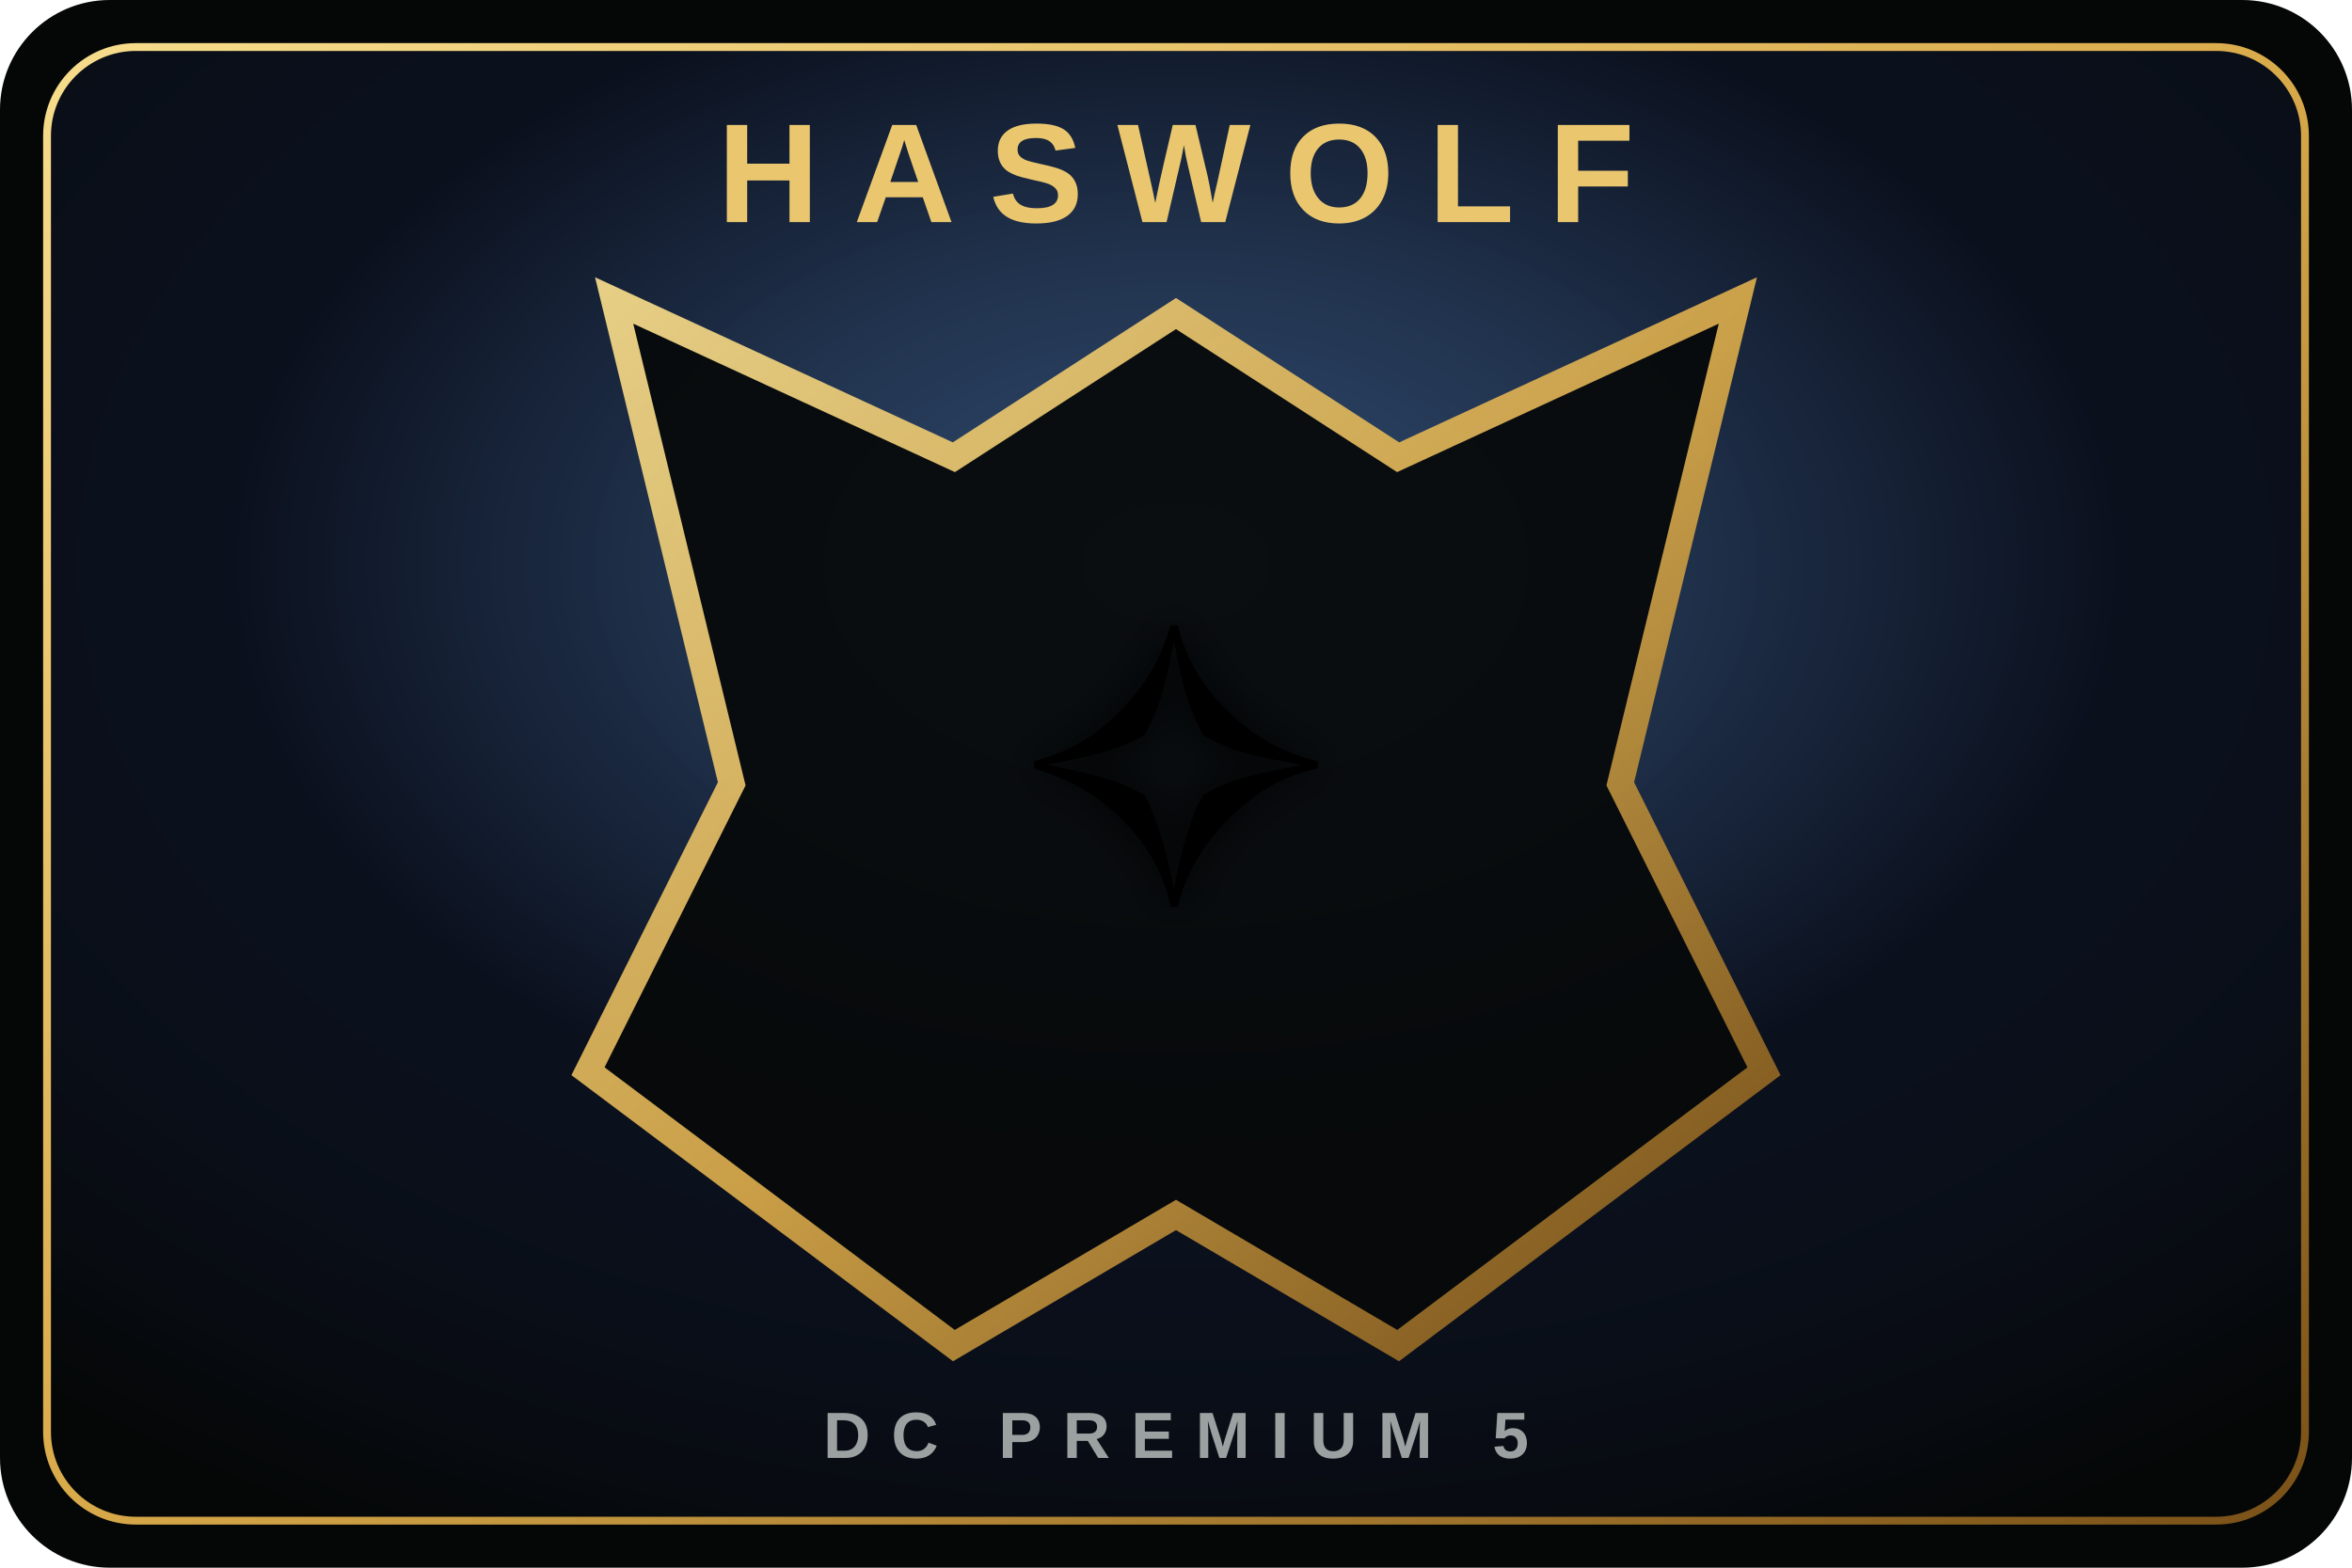
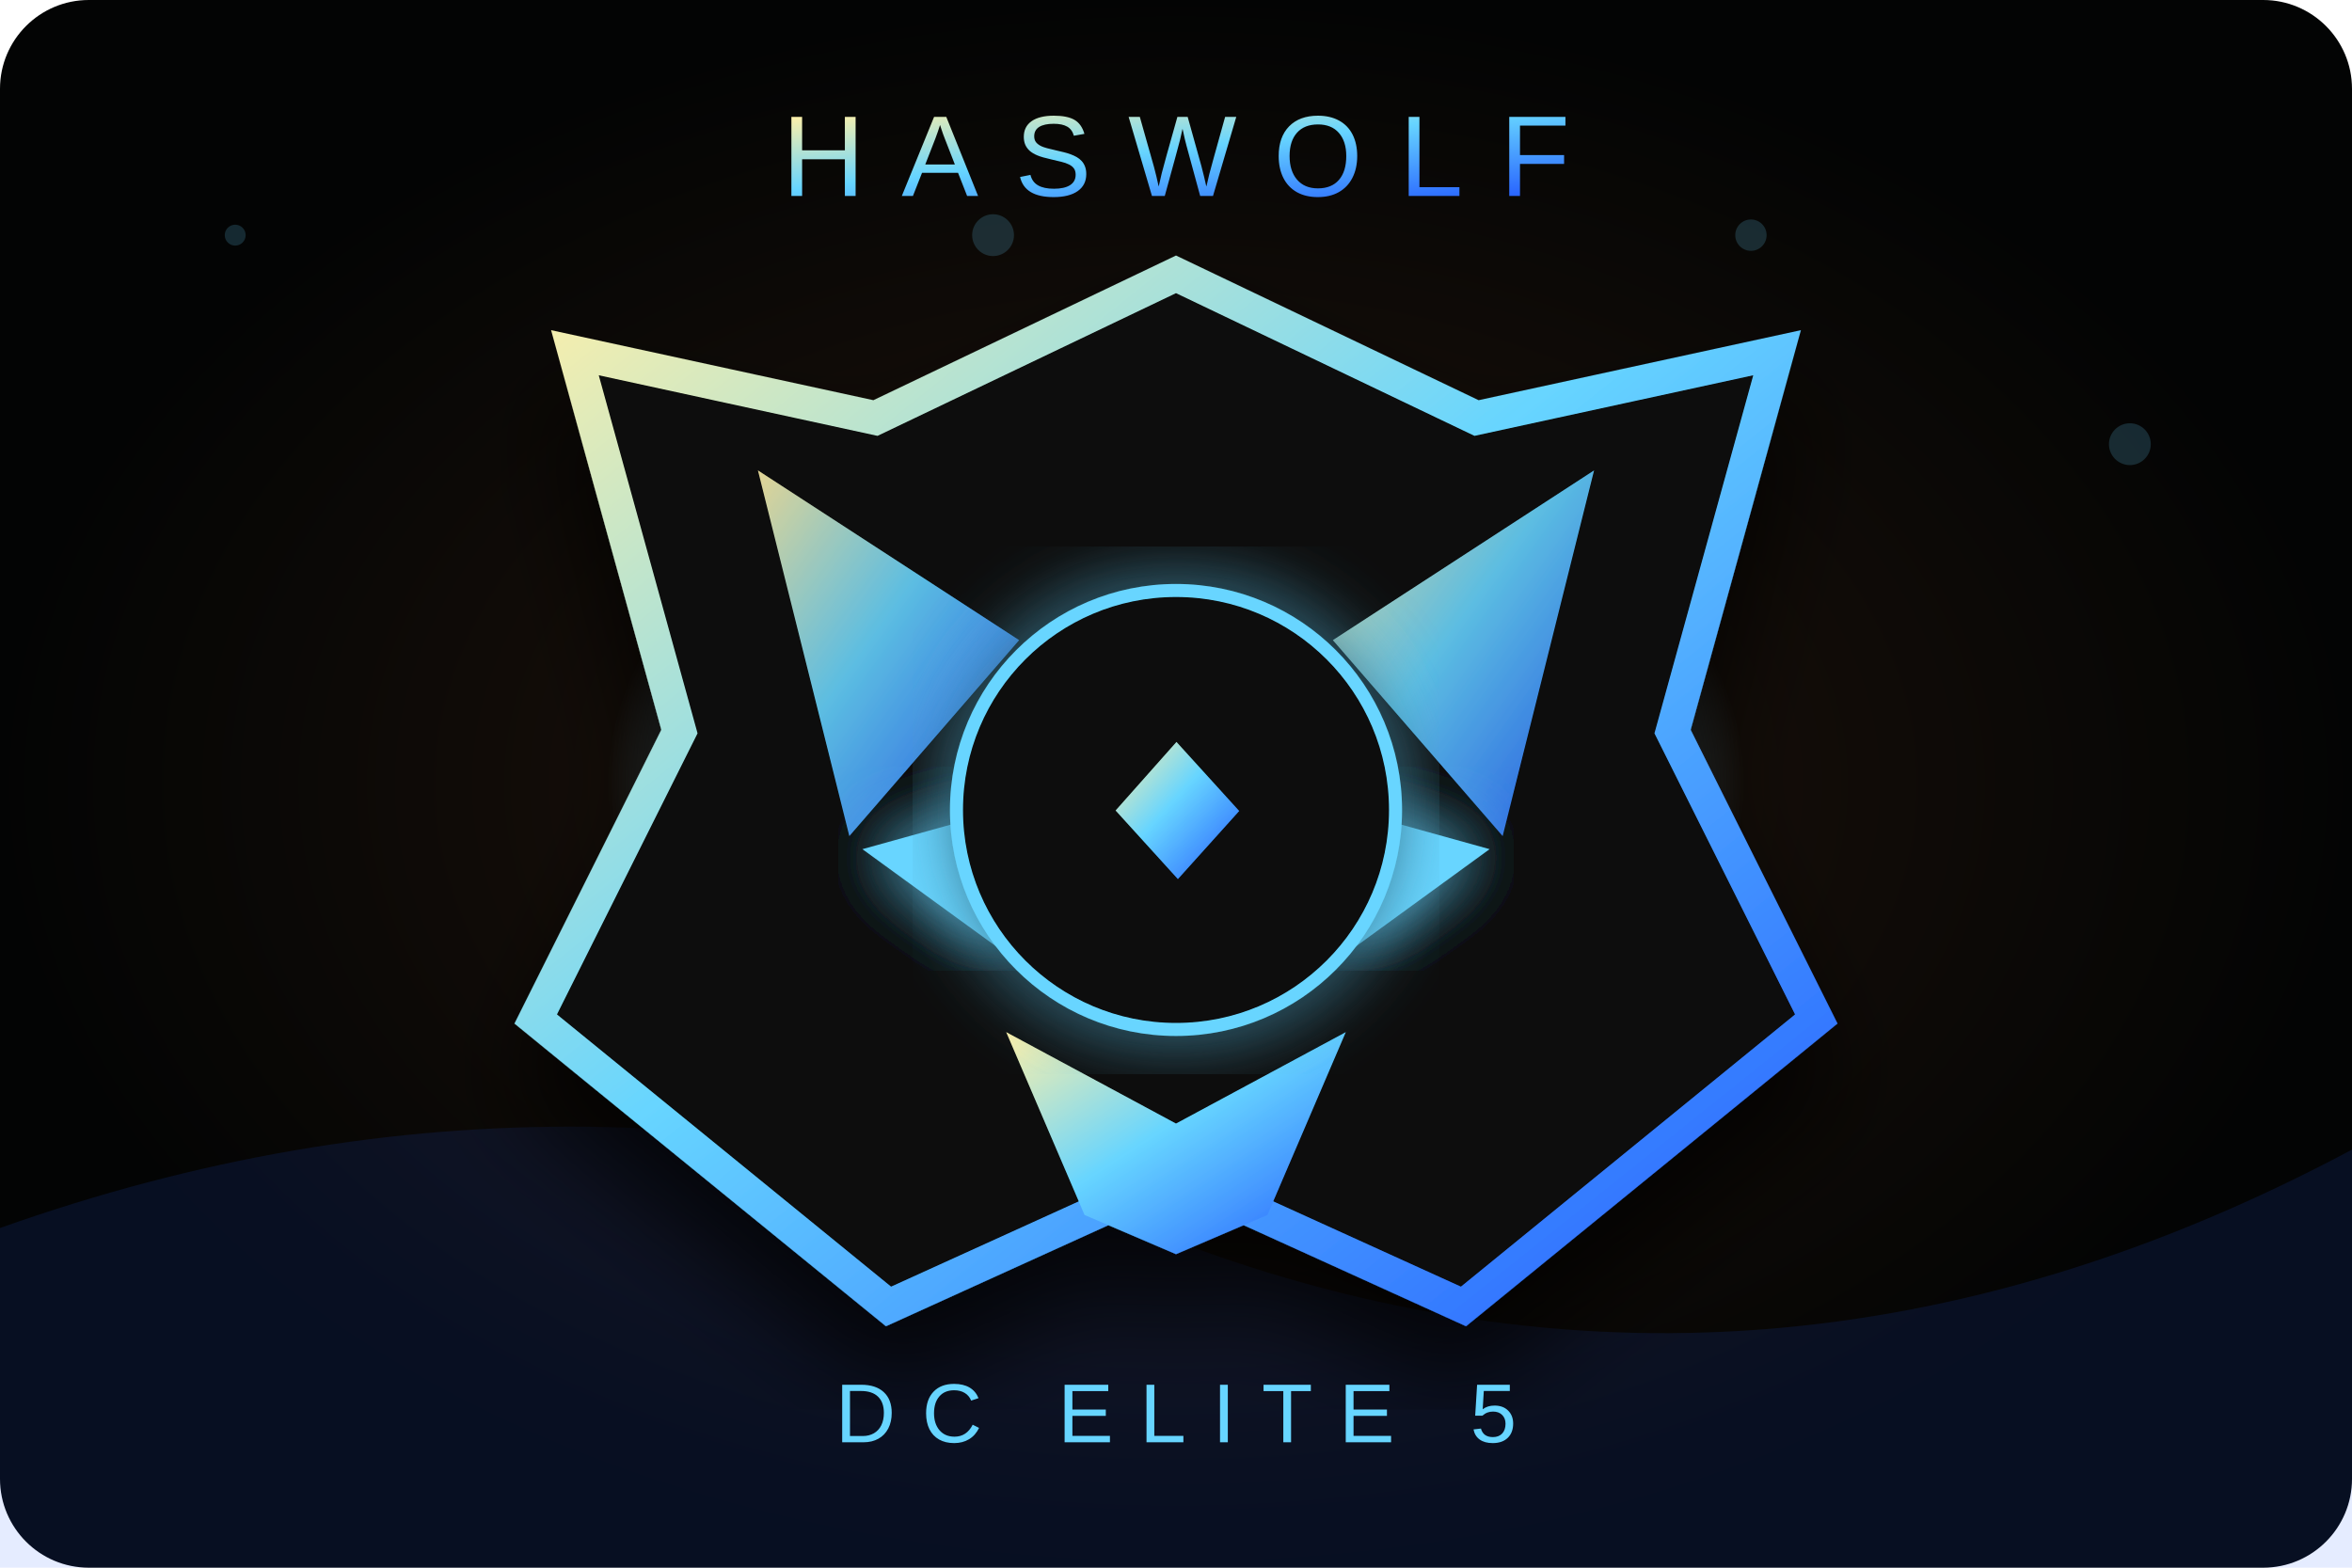
- <svg xmlns="http://www.w3.org/2000/svg" width="900" height="600" viewBox="0 0 900 600">
+ <svg xmlns="http://www.w3.org/2000/svg" viewBox="0 0 900 600">
  <defs>
-     <radialGradient id="g" cx="50%" cy="35%" r="75%">
-       <stop offset="0" stop-color="#6ba8ff" stop-opacity=".42" />
-       <stop offset=".55" stop-color="#101830" stop-opacity=".55" />
-       <stop offset="1" stop-color="#050707" />
+     <radialGradient id="bg">
+       <stop stop-color="#67d5ff" stop-opacity=".34" />
+       <stop offset=".48" stop-color="#130d08" />
+       <stop offset="1" stop-color="#030404" />
    </radialGradient>
-     <linearGradient id="gold" x1="0" y1="0" x2="1" y2="1">
-       <stop stop-color="#f7dd8c" />
-       <stop offset=".5" stop-color="#d9aa4a" />
-       <stop offset="1" stop-color="#795017" />
+     <linearGradient id="gold" x2="1" y2="1">
+       <stop stop-color="#fff0a8" />
+       <stop offset=".45" stop-color="#67d5ff" />
+       <stop offset="1" stop-color="#245cff" />
    </linearGradient>
    <filter id="glow">
-       <feGaussianBlur stdDeviation="8" result="b" />
+       <feGaussianBlur stdDeviation="14" result="b" />
      <feMerge>
        <feMergeNode in="b" />
        <feMergeNode in="SourceGraphic" />
      </feMerge>
    </filter>
+     <filter id="shadow">
+       <feDropShadow dx="0" dy="25" stdDeviation="18" flood-opacity=".75" />
+     </filter>
  </defs>
-   <rect width="900" height="600" rx="42" fill="#050707" />
-   <rect x="18" y="18" width="864" height="564" rx="34" fill="url(#g)" stroke="url(#gold)" stroke-width="3" />
-   <path d="M235 115 L365 175 L450 120 L535 175 L665 115 L620 300 L675 410 L535 515 L450 465 L365 515 L225 410 L280 300 Z" fill="#070909" stroke="url(#gold)" stroke-width="10" opacity=".92" />
-   <text x="450" y="345" text-anchor="middle" font-size="150" filter="url(#glow)">✧</text>
-   <text x="450" y="85" text-anchor="middle" fill="#eac76f" font-family="Arial,sans-serif" font-weight="900" font-size="54" letter-spacing="13">HASWOLF</text>
-   <text x="450" y="558" text-anchor="middle" fill="#9ba0a0" font-family="Arial,sans-serif" font-weight="700" font-size="25" letter-spacing="8">DC PREMIUM 5</text>
+   <rect width="900" height="600" rx="34" fill="url(#bg)" />
+   <path d="M0 470 Q225 390 450 475T900 440V600H0Z" fill="#245cff" opacity=".12" />
+   <g opacity=".18" fill="#67d5ff">
+     <circle cx="90" cy="90" r="4" />
+     <circle cx="235" cy="170" r="6" />
+     <circle cx="380" cy="90" r="8" />
+     <circle cx="525" cy="170" r="4" />
+     <circle cx="670" cy="90" r="6" />
+     <circle cx="815" cy="170" r="8" />
+   </g>
+   <g filter="url(#shadow)">
+     <path d="M450 105 565 160 680 135 640 280 695 390 560 500 450 450 340 500 205 390 260 280 220 135 335 160Z" fill="#070808" stroke="url(#gold)" stroke-width="13" />
+     <path d="M290 180 390 245 325 320Z" fill="url(#gold)" opacity=".88" />
+     <path d="M610 180 510 245 575 320Z" fill="url(#gold)" opacity=".88" />
+     <path d="M330 325 420 300 385 365Z" fill="#67d5ff" filter="url(#glow)" />
+     <path d="M570 325 480 300 515 365Z" fill="#67d5ff" filter="url(#glow)" />
+     <path d="M385 395 450 430 515 395 485 465 450 480 415 465Z" fill="url(#gold)" />
+   </g>
+   <text x="450" y="75" text-anchor="middle" fill="url(#gold)" font-size="44" font-family="Arial Black,Arial" letter-spacing="14">HASWOLF</text>
+   <g filter="url(#glow)">
+     <circle cx="450" cy="310" r="84" fill="#080909" stroke="#67d5ff" stroke-width="5" />
+     <text x="450" y="340" text-anchor="middle" fill="url(#gold)" font-size="90" font-family="Arial Black,Arial">◆</text>
+   </g>
+   <text x="450" y="552" text-anchor="middle" fill="#67d5ff" font-size="32" font-family="Arial Black,Arial" letter-spacing="10">DC ELITE 5</text>
</svg>
